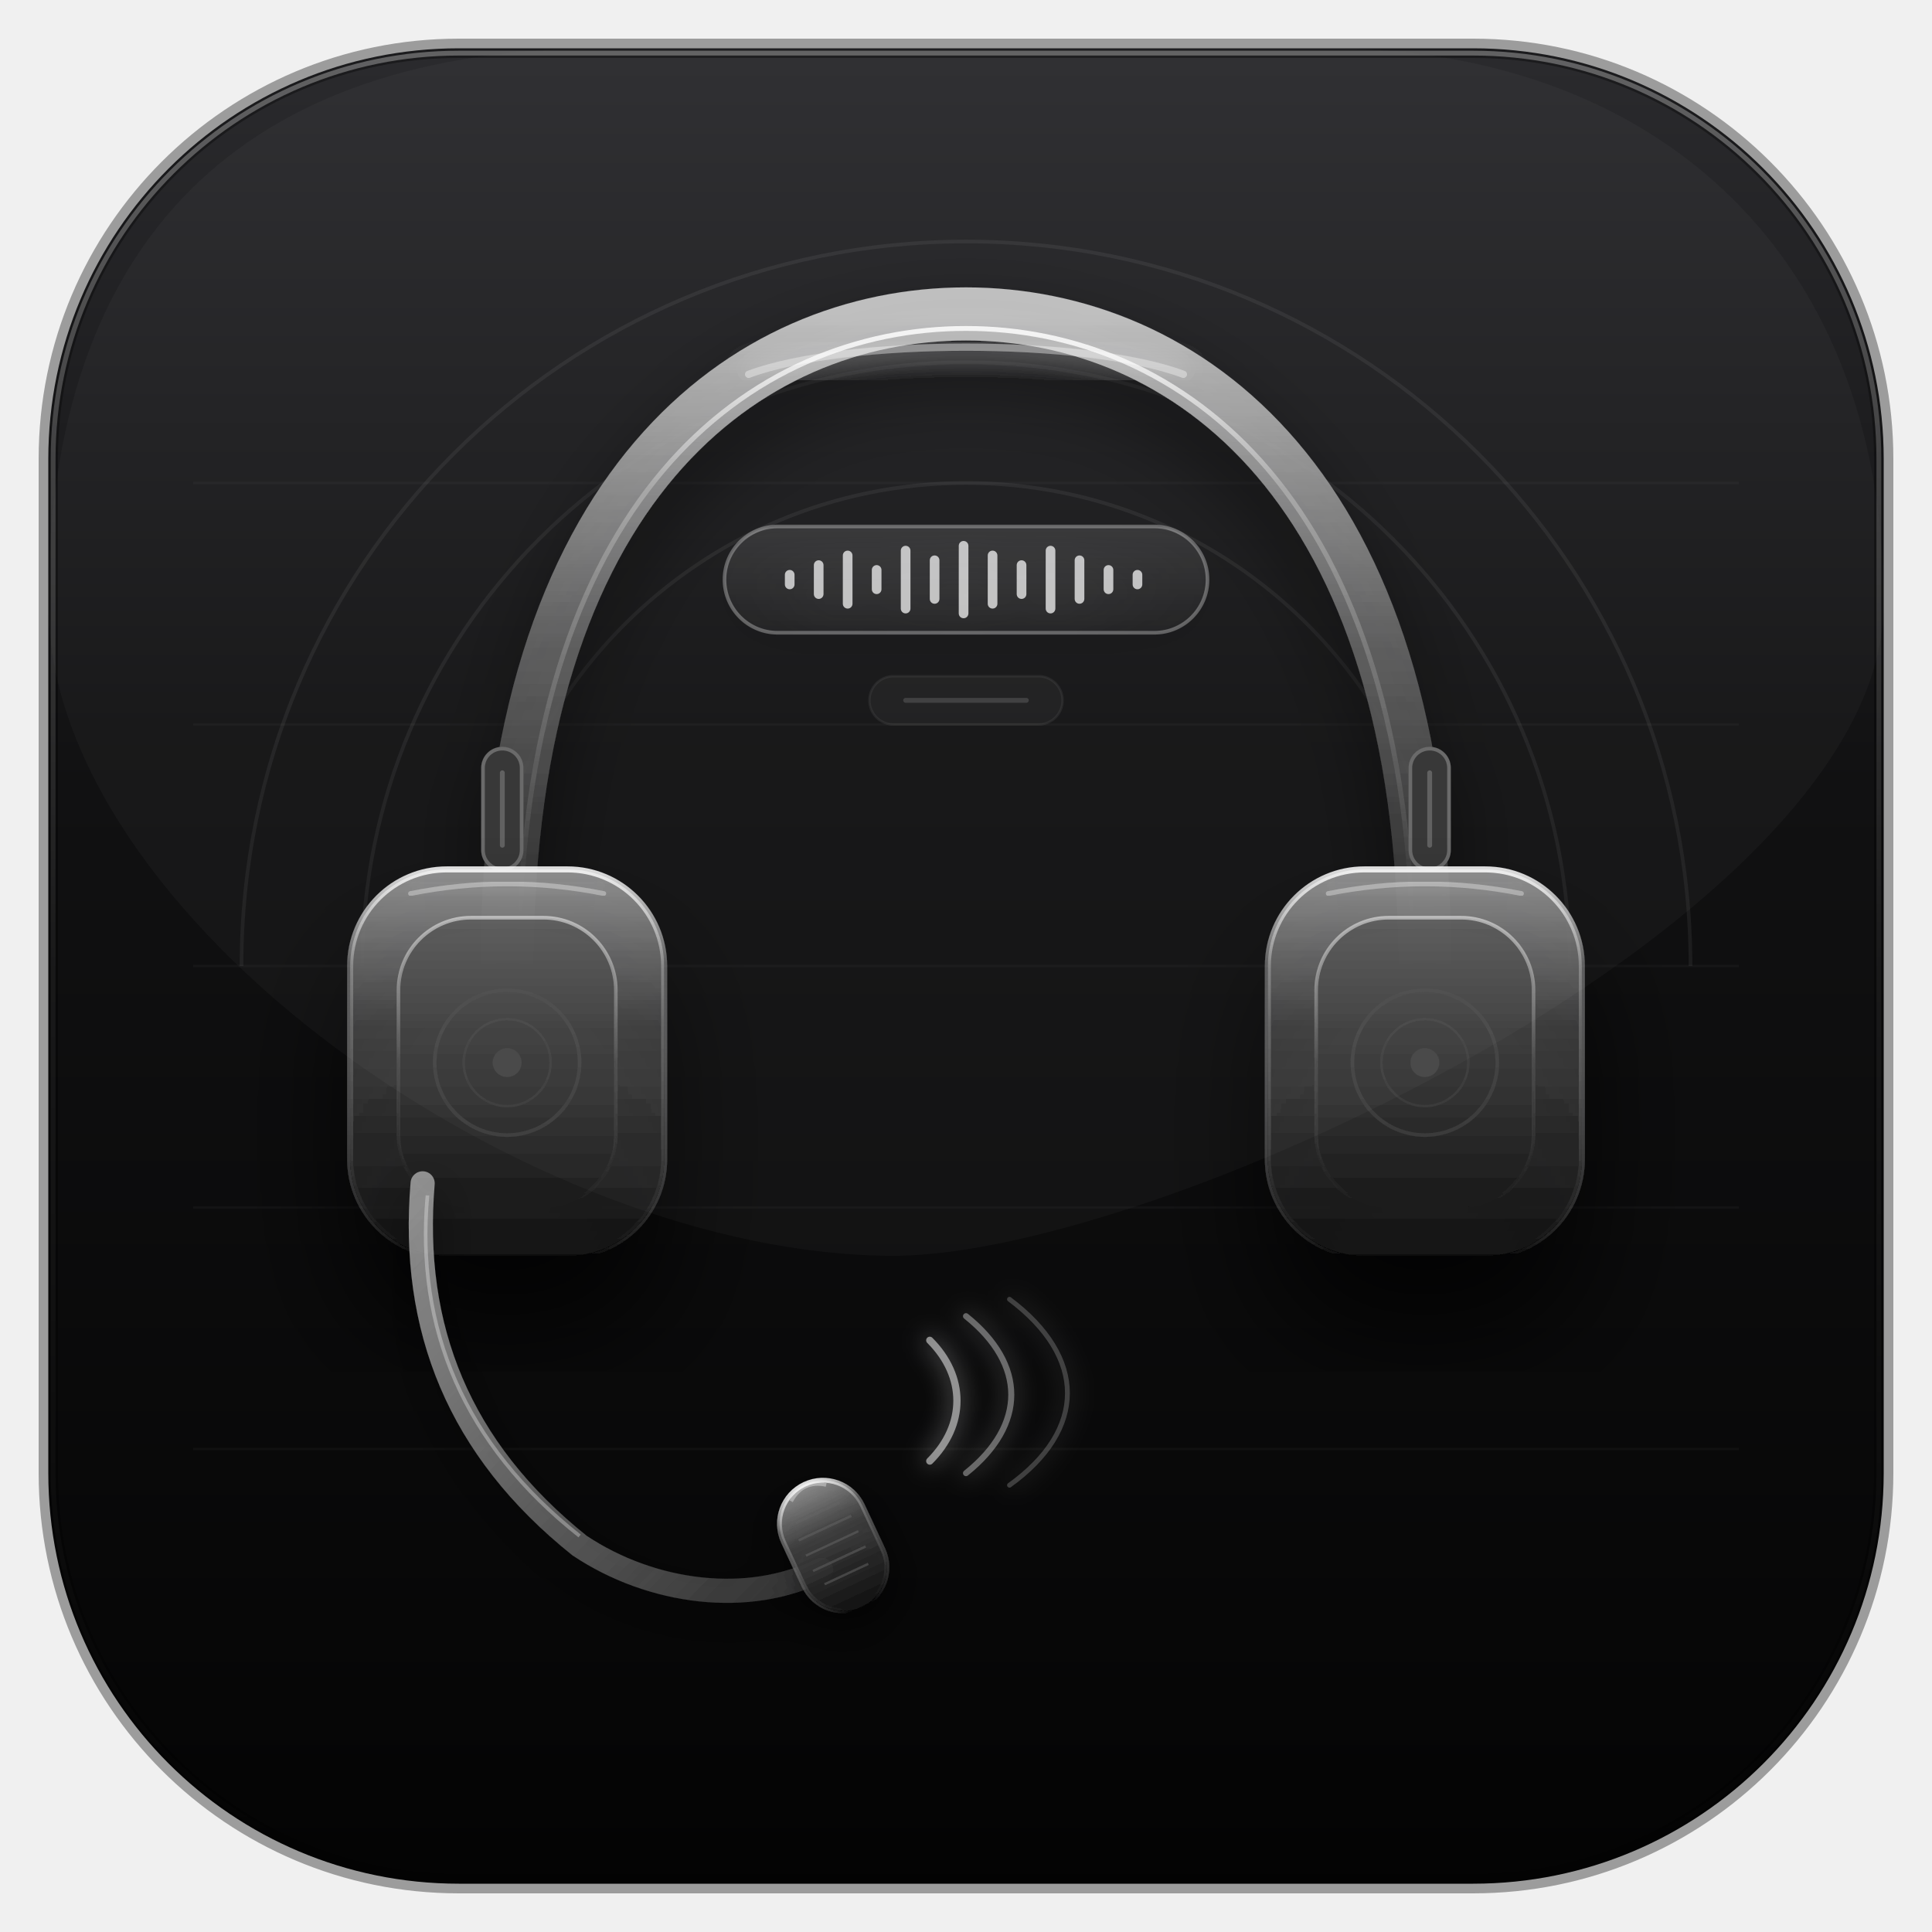
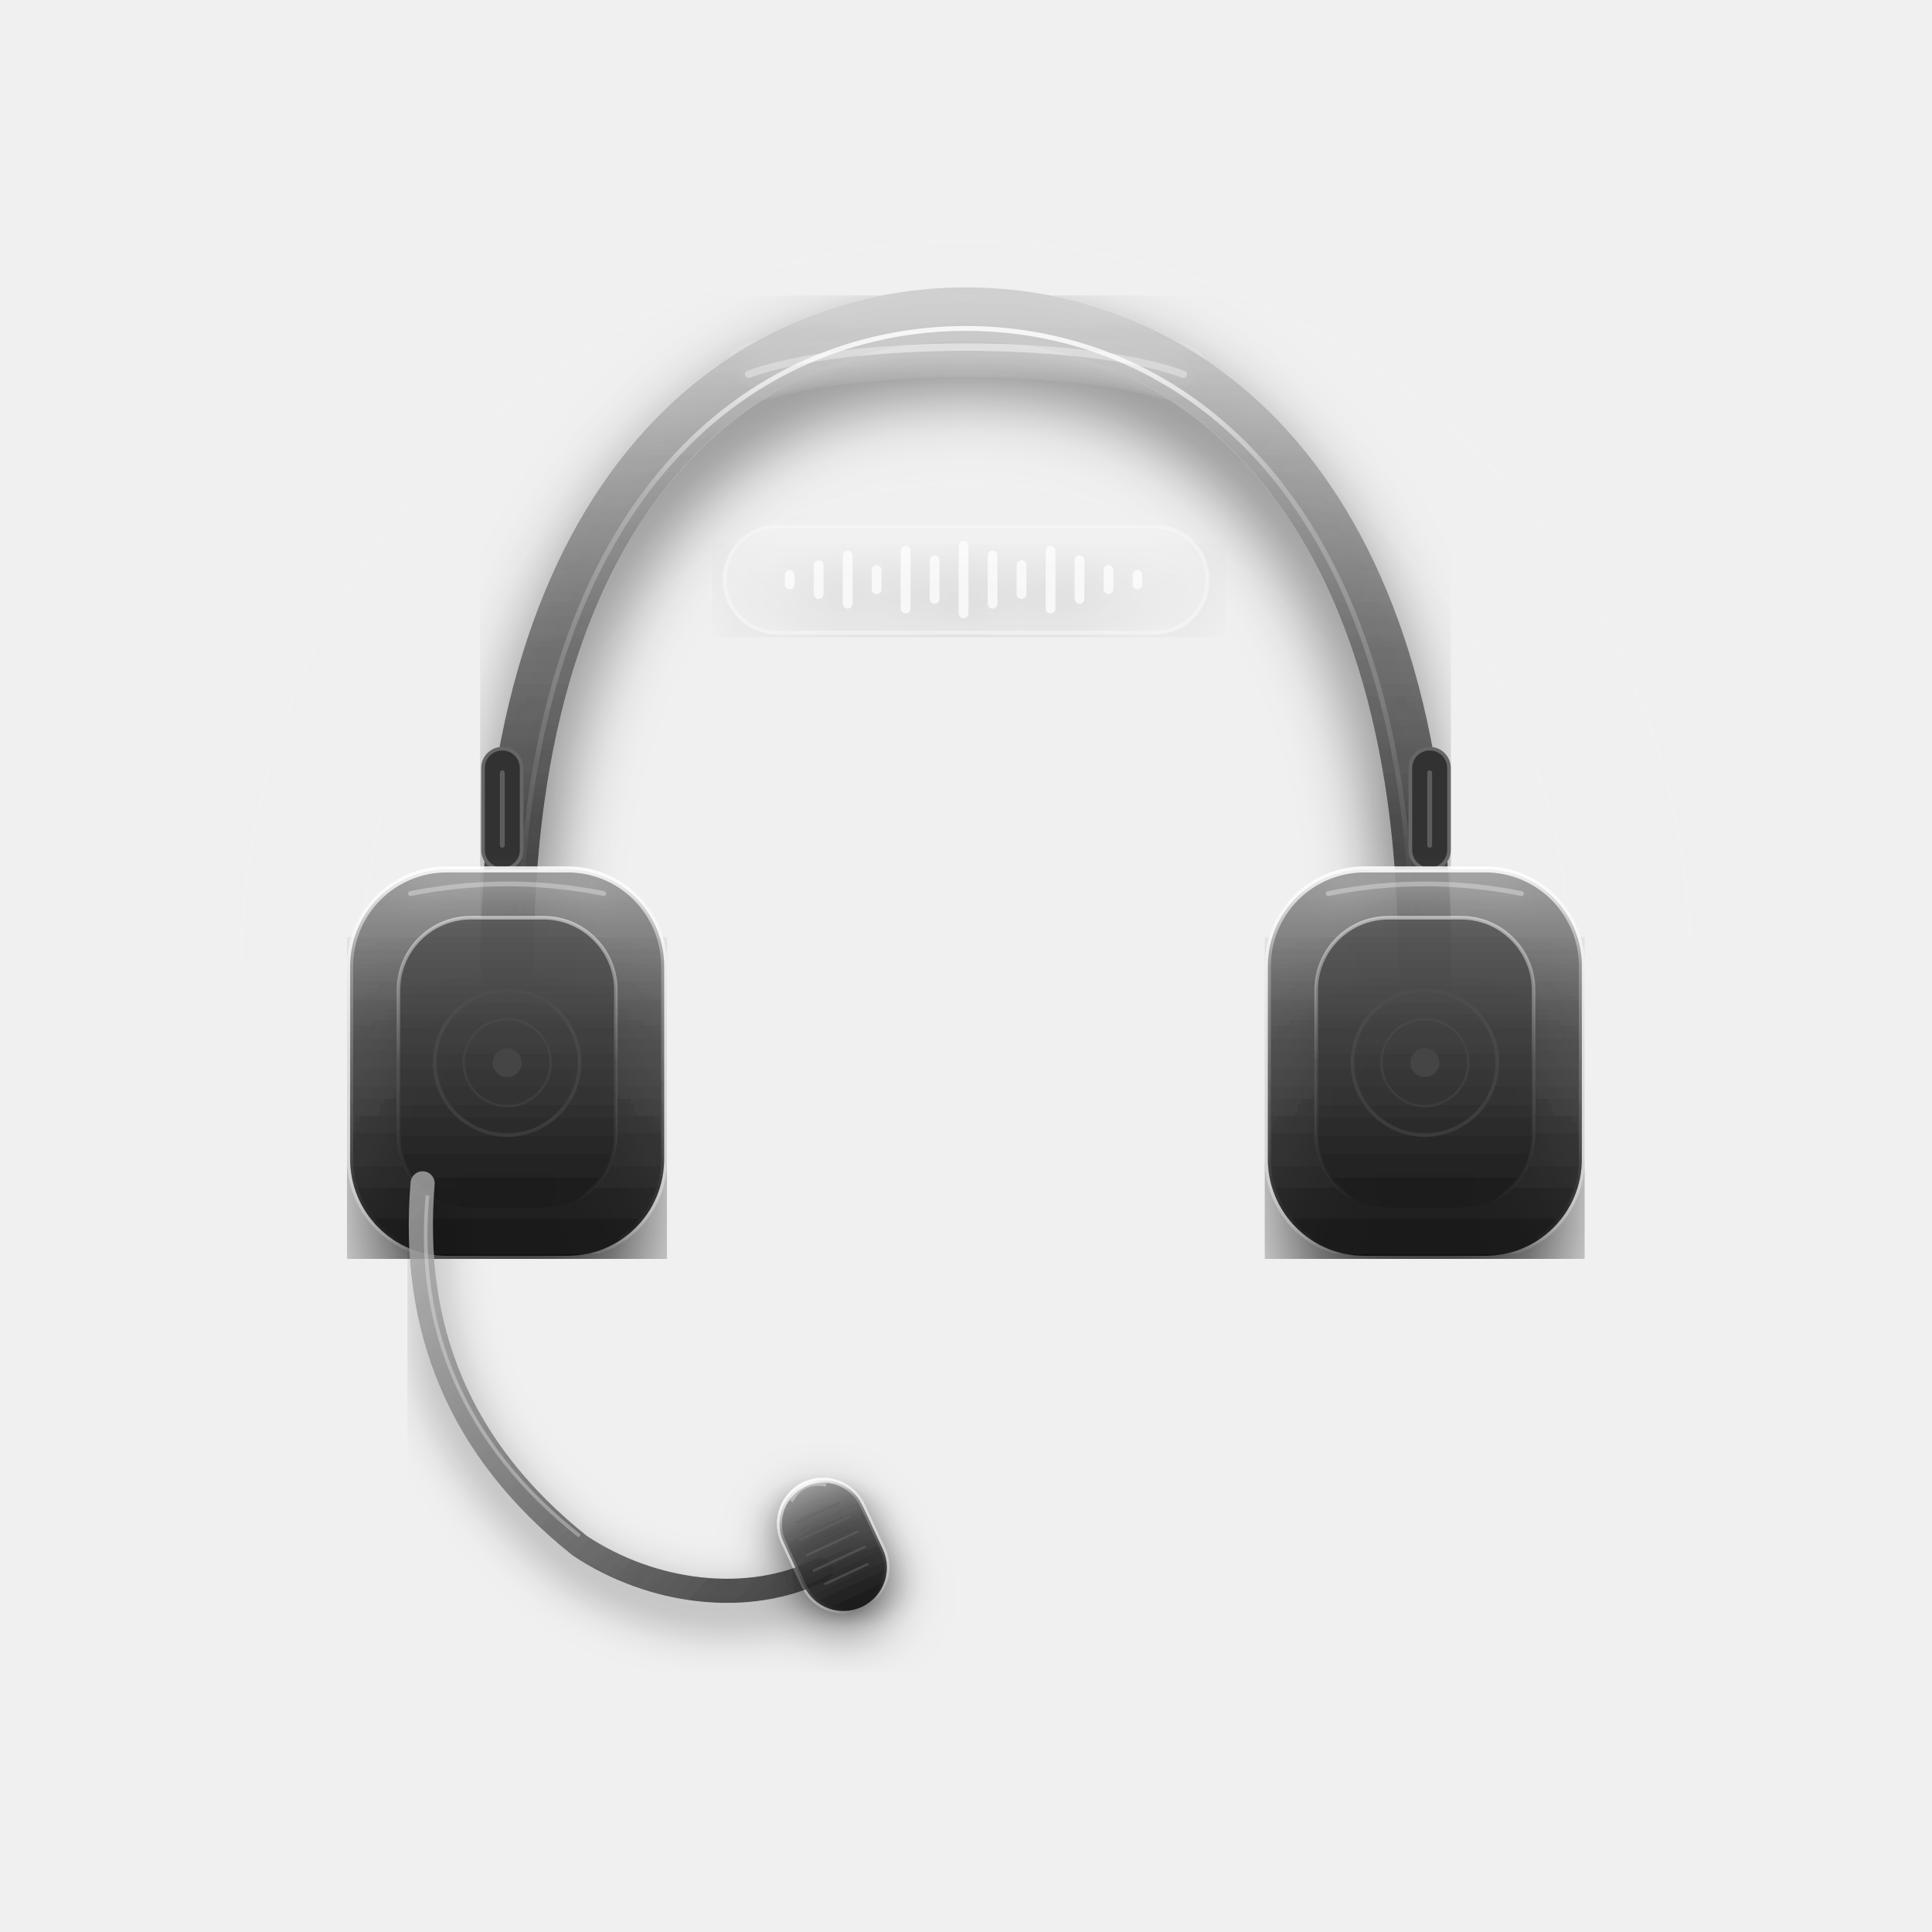
- <svg xmlns="http://www.w3.org/2000/svg" viewBox="0 0 800 800" width="100%" height="100%">
-   <defs>
+ <svg xmlns="http://www.w3.org/2000/svg" viewBox="0 0 800 800" width="100%" height="100%" version="1.1" id="svg69">
+   <defs id="defs27">
    <linearGradient id="bg-grad" x1="0%" y1="0%" x2="0%" y2="100%">
-       <stop offset="0%" stop-color="#2a2a2d" />
-       <stop offset="40%" stop-color="#111112" />
-       <stop offset="100%" stop-color="#040404" />
+       <stop offset="0%" stop-color="#2a2a2d" id="stop1" />
+       <stop offset="40%" stop-color="#111112" id="stop2" />
+       <stop offset="100%" stop-color="#040404" id="stop3" />
    </linearGradient>
    <linearGradient id="glass-edge" x1="0%" y1="0%" x2="0%" y2="100%">
-       <stop offset="0%" stop-color="#ffffff" stop-opacity="0.85" />
-       <stop offset="25%" stop-color="#ffffff" stop-opacity="0.25" />
-       <stop offset="100%" stop-color="#ffffff" stop-opacity="0.0" />
+       <stop offset="0%" stop-color="#ffffff" stop-opacity="0.85" id="stop4" />
+       <stop offset="25%" stop-color="#ffffff" stop-opacity="0.25" id="stop5" />
+       <stop offset="100%" stop-color="#ffffff" stop-opacity="0.0" id="stop6" />
    </linearGradient>
    <linearGradient id="glass-edge-subtle" x1="0%" y1="0%" x2="0%" y2="100%">
-       <stop offset="0%" stop-color="#ffffff" stop-opacity="0.5" />
-       <stop offset="50%" stop-color="#ffffff" stop-opacity="0.1" />
-       <stop offset="100%" stop-color="#ffffff" stop-opacity="0.0" />
+       <stop offset="0%" stop-color="#ffffff" stop-opacity="0.5" id="stop7" />
+       <stop offset="50%" stop-color="#ffffff" stop-opacity="0.1" id="stop8" />
+       <stop offset="100%" stop-color="#ffffff" stop-opacity="0.0" id="stop9" />
    </linearGradient>
    <linearGradient id="band-grad" x1="0%" y1="0%" x2="0%" y2="100%">
-       <stop offset="0%" stop-color="#cccccc" stop-opacity="0.9" />
-       <stop offset="50%" stop-color="#666666" stop-opacity="0.85" />
-       <stop offset="100%" stop-color="#222222" stop-opacity="0.9" />
+       <stop offset="0%" stop-color="#cccccc" stop-opacity="0.9" id="stop10" />
+       <stop offset="50%" stop-color="#666666" stop-opacity="0.85" id="stop11" />
+       <stop offset="100%" stop-color="#222222" stop-opacity="0.9" id="stop12" />
    </linearGradient>
    <linearGradient id="earpad-grad" x1="0%" y1="0%" x2="0%" y2="100%">
-       <stop offset="0%" stop-color="#999999" stop-opacity="0.9" />
-       <stop offset="40%" stop-color="#444444" stop-opacity="0.85" />
-       <stop offset="100%" stop-color="#111111" stop-opacity="0.95" />
+       <stop offset="0%" stop-color="#999999" stop-opacity="0.9" id="stop13" />
+       <stop offset="40%" stop-color="#444444" stop-opacity="0.85" id="stop14" />
+       <stop offset="100%" stop-color="#111111" stop-opacity="0.95" id="stop15" />
    </linearGradient>
    <linearGradient id="cushion-grad" x1="0%" y1="0%" x2="0%" y2="100%">
-       <stop offset="0%" stop-color="#555555" stop-opacity="0.8" />
-       <stop offset="100%" stop-color="#1a1a1a" stop-opacity="0.9" />
+       <stop offset="0%" stop-color="#555555" stop-opacity="0.8" id="stop16" />
+       <stop offset="100%" stop-color="#1a1a1a" stop-opacity="0.9" id="stop17" />
    </linearGradient>
    <linearGradient id="mic-grad" x1="0%" y1="0%" x2="100%" y2="100%">
-       <stop offset="0%" stop-color="#aaaaaa" stop-opacity="0.8" />
-       <stop offset="100%" stop-color="#333333" stop-opacity="0.9" />
+       <stop offset="0%" stop-color="#aaaaaa" stop-opacity="0.8" id="stop18" />
+       <stop offset="100%" stop-color="#333333" stop-opacity="0.9" id="stop19" />
    </linearGradient>
    <linearGradient id="wave-grad" x1="0%" y1="0%" x2="100%" y2="0%">
-       <stop offset="0%" stop-color="#ffffff" stop-opacity="0.7" />
-       <stop offset="60%" stop-color="#ffffff" stop-opacity="0.3" />
-       <stop offset="100%" stop-color="#ffffff" stop-opacity="0.0" />
+       <stop offset="0%" stop-color="#ffffff" stop-opacity="0.7" id="stop20" />
+       <stop offset="60%" stop-color="#ffffff" stop-opacity="0.3" id="stop21" />
+       <stop offset="100%" stop-color="#ffffff" stop-opacity="0.0" id="stop22" />
    </linearGradient>
    <linearGradient id="glass-panel" x1="0%" y1="0%" x2="0%" y2="100%">
-       <stop offset="0%" stop-color="#ffffff" stop-opacity="0.1" />
-       <stop offset="100%" stop-color="#ffffff" stop-opacity="0.02" />
+       <stop offset="0%" stop-color="#ffffff" stop-opacity="0.1" id="stop23" />
+       <stop offset="100%" stop-color="#ffffff" stop-opacity="0.02" id="stop24" />
    </linearGradient>
-     <filter id="shadow-extreme" x="-30%" y="-30%" width="160%" height="160%">
+     <filter id="shadow-extreme" x="-0.01" y="-0.044" width="1.019" height="1.052">
      <feDropShadow dx="0" dy="35" stdDeviation="25" flood-color="#000000" flood-opacity="0.8" />
    </filter>
-     <filter id="shadow-heavy" x="-20%" y="-20%" width="140%" height="140%">
+     <filter id="shadow-heavy" x="-0.003" y="-0.084" width="1.005" height="1.125">
      <feDropShadow dx="0" dy="15" stdDeviation="15" flood-color="#000000" flood-opacity="0.65" />
    </filter>
-     <filter id="shadow-mid" x="-20%" y="-20%" width="140%" height="140%">
+     <filter id="shadow-mid" x="-0.026" y="-0.028" width="1.063" height="1.069">
      <feDropShadow dx="0" dy="8" stdDeviation="10" flood-color="#000000" flood-opacity="0.5" />
    </filter>
-     <filter id="shadow-light" x="-20%" y="-20%" width="140%" height="140%">
+     <filter id="shadow-light" x="-0.028" y="-0.018" width="1.056" height="1.036">
      <feDropShadow dx="0" dy="4" stdDeviation="6" flood-color="#000000" flood-opacity="0.3" />
    </filter>
    <filter id="glow" x="-30%" y="-30%" width="160%" height="160%">
-       <feGaussianBlur stdDeviation="8" result="blur" />
-       <feMerge>
-         <feMergeNode in="blur" />
-         <feMergeNode in="SourceGraphic" />
+       <feGaussianBlur stdDeviation="8" result="blur" id="feGaussianBlur24" />
+       <feMerge id="feMerge25">
+         <feMergeNode in="blur" id="feMergeNode24" />
+         <feMergeNode in="SourceGraphic" id="feMergeNode25" />
      </feMerge>
    </filter>
-     <filter id="glow-soft" x="-20%" y="-20%" width="140%" height="140%">
-       <feGaussianBlur stdDeviation="5" result="blur" />
-       <feMerge>
-         <feMergeNode in="blur" />
-         <feMergeNode in="SourceGraphic" />
+     <filter id="glow-soft" x="-0.163" y="-3.25" width="1.325" height="7.5">
+       <feGaussianBlur stdDeviation="5" result="blur" id="feGaussianBlur25" />
+       <feMerge id="feMerge27">
+         <feMergeNode in="blur" id="feMergeNode26" />
+         <feMergeNode in="SourceGraphic" id="feMergeNode27" />
      </feMerge>
    </filter>
  </defs>
-   <rect x="20" y="20" width="760" height="760" rx="170" fill="url(#bg-grad)" />
-   <rect x="22" y="22" width="756" height="756" rx="168" fill="none" stroke="url(#glass-edge-subtle)" stroke-width="2" />
-   <g stroke="#ffffff" stroke-opacity="0.03" stroke-width="1">
-     <line x1="80" y1="200" x2="720" y2="200" />
-     <line x1="80" y1="300" x2="720" y2="300" />
-     <line x1="80" y1="400" x2="720" y2="400" />
-     <line x1="80" y1="500" x2="720" y2="500" />
-     <line x1="80" y1="600" x2="720" y2="600" />
+   <g stroke="#ffffff" stroke-opacity="0.03" stroke-width="1" id="g31">
+     <line x1="80" y1="200" x2="720" y2="200" id="line27" />
+     <line x1="80" y1="300" x2="720" y2="300" id="line28" />
+     <line x1="80" y1="400" x2="720" y2="400" id="line29" />
+     <line x1="80" y1="500" x2="720" y2="500" id="line30" />
+     <line x1="80" y1="600" x2="720" y2="600" id="line31" />
  </g>
-   <g fill="none" stroke="#ffffff" stroke-width="1.5" opacity="0.06">
-     <path d="M 400,400 m -300,0 a 300,300 0 0,1 600,0" />
-     <path d="M 400,400 m -250,0 a 250,250 0 0,1 500,0" />
-     <path d="M 400,400 m -200,0 a 200,200 0 0,1 400,0" />
+   <g fill="none" stroke="#ffffff" stroke-width="1.5" opacity="0.06" id="g33">
+     <path d="M 400,400 m -300,0 a 300,300 0 0,1 600,0" id="path31" />
+     <path d="M 400,400 m -250,0 a 250,250 0 0,1 500,0" id="path32" />
+     <path d="M 400,400 m -200,0 a 200,200 0 0,1 400,0" id="path33" />
  </g>
-   <g filter="url(#shadow-heavy)">
-     <path d="M 210,400 C 210,200 310,130 400,130 C 490,130 590,200 590,400" fill="none" stroke="url(#band-grad)" stroke-width="22" stroke-linecap="round" />
-     <path d="M 215,400 C 215,205 312,136 400,136 C 488,136 585,205 585,400" fill="none" stroke="url(#glass-edge)" stroke-width="2" />
-     <path d="M 310,155 C 350,140 450,140 490,155" fill="none" stroke="#ffffff" stroke-width="3" stroke-linecap="round" opacity="0.4" filter="url(#glow-soft)" />
-     <rect x="200" y="310" width="16" height="50" rx="8" fill="#333333" stroke="#666666" stroke-width="1.5" />
-     <line x1="208" y1="320" x2="208" y2="350" stroke="#888888" stroke-width="2" stroke-linecap="round" opacity="0.5" />
-     <rect x="584" y="310" width="16" height="50" rx="8" fill="#333333" stroke="#666666" stroke-width="1.5" />
-     <line x1="592" y1="320" x2="592" y2="350" stroke="#888888" stroke-width="2" stroke-linecap="round" opacity="0.5" />
+   <g filter="url(#shadow-heavy)" id="g37">
+     <path d="M 210,400 C 210,200 310,130 400,130 C 490,130 590,200 590,400" fill="none" stroke="url(#band-grad)" stroke-width="22" stroke-linecap="round" id="path34" />
+     <path d="M 215,400 C 215,205 312,136 400,136 C 488,136 585,205 585,400" fill="none" stroke="url(#glass-edge)" stroke-width="2" id="path35" />
+     <path d="M 310,155 C 350,140 450,140 490,155" fill="none" stroke="#ffffff" stroke-width="3" stroke-linecap="round" opacity="0.4" filter="url(#glow-soft)" id="path36" />
+     <rect x="200" y="310" width="16" height="50" rx="8" fill="#333333" stroke="#666666" stroke-width="1.5" id="rect36" />
+     <line x1="208" y1="320" x2="208" y2="350" stroke="#888888" stroke-width="2" stroke-linecap="round" opacity="0.5" id="line36" />
+     <rect x="584" y="310" width="16" height="50" rx="8" fill="#333333" stroke="#666666" stroke-width="1.5" id="rect37" />
+     <line x1="592" y1="320" x2="592" y2="350" stroke="#888888" stroke-width="2" stroke-linecap="round" opacity="0.5" id="line37" />
  </g>
-   <g filter="url(#shadow-extreme)">
-     <rect x="145" y="360" width="130" height="160" rx="40" fill="url(#earpad-grad)" stroke="url(#glass-edge)" stroke-width="2.5" />
-     <rect x="165" y="380" width="90" height="120" rx="30" fill="url(#cushion-grad)" stroke="url(#glass-edge-subtle)" stroke-width="1.5" />
-     <circle cx="210" cy="440" r="30" fill="none" stroke="#555555" stroke-width="1.5" opacity="0.4" />
-     <circle cx="210" cy="440" r="18" fill="none" stroke="#555555" stroke-width="1" opacity="0.3" />
-     <circle cx="210" cy="440" r="6" fill="#444444" />
-     <path d="M 170,370 Q 210,362 250,370" fill="none" stroke="#ffffff" stroke-width="2" stroke-linecap="round" opacity="0.35" filter="url(#glow-soft)" />
+   <g filter="url(#shadow-extreme)" id="g41">
+     <rect x="145" y="360" width="130" height="160" rx="40" fill="url(#earpad-grad)" stroke="url(#glass-edge)" stroke-width="2.5" id="rect38" />
+     <rect x="165" y="380" width="90" height="120" rx="30" fill="url(#cushion-grad)" stroke="url(#glass-edge-subtle)" stroke-width="1.5" id="rect39" />
+     <circle cx="210" cy="440" r="30" fill="none" stroke="#555555" stroke-width="1.5" opacity="0.4" id="circle39" />
+     <circle cx="210" cy="440" r="18" fill="none" stroke="#555555" stroke-width="1" opacity="0.3" id="circle40" />
+     <circle cx="210" cy="440" r="6" fill="#444444" id="circle41" />
+     <path d="M 170,370 Q 210,362 250,370" fill="none" stroke="#ffffff" stroke-width="2" stroke-linecap="round" opacity="0.35" filter="url(#glow-soft)" id="path41" />
  </g>
-   <g filter="url(#shadow-extreme)">
-     <rect x="525" y="360" width="130" height="160" rx="40" fill="url(#earpad-grad)" stroke="url(#glass-edge)" stroke-width="2.5" />
-     <rect x="545" y="380" width="90" height="120" rx="30" fill="url(#cushion-grad)" stroke="url(#glass-edge-subtle)" stroke-width="1.5" />
-     <circle cx="590" cy="440" r="30" fill="none" stroke="#555555" stroke-width="1.5" opacity="0.4" />
-     <circle cx="590" cy="440" r="18" fill="none" stroke="#555555" stroke-width="1" opacity="0.3" />
-     <circle cx="590" cy="440" r="6" fill="#444444" />
-     <path d="M 550,370 Q 590,362 630,370" fill="none" stroke="#ffffff" stroke-width="2" stroke-linecap="round" opacity="0.35" filter="url(#glow-soft)" />
+   <g filter="url(#shadow-extreme)" id="g44">
+     <rect x="525" y="360" width="130" height="160" rx="40" fill="url(#earpad-grad)" stroke="url(#glass-edge)" stroke-width="2.5" id="rect41" />
+     <rect x="545" y="380" width="90" height="120" rx="30" fill="url(#cushion-grad)" stroke="url(#glass-edge-subtle)" stroke-width="1.5" id="rect42" />
+     <circle cx="590" cy="440" r="30" fill="none" stroke="#555555" stroke-width="1.5" opacity="0.4" id="circle42" />
+     <circle cx="590" cy="440" r="18" fill="none" stroke="#555555" stroke-width="1" opacity="0.3" id="circle43" />
+     <circle cx="590" cy="440" r="6" fill="#444444" id="circle44" />
+     <path d="M 550,370 Q 590,362 630,370" fill="none" stroke="#ffffff" stroke-width="2" stroke-linecap="round" opacity="0.35" filter="url(#glow-soft)" id="path44" />
  </g>
-   <g filter="url(#shadow-mid)">
-     <path d="M 175,490 C 170,550 190,600 240,640 C 270,660 310,665 340,650" fill="none" stroke="url(#mic-grad)" stroke-width="10" stroke-linecap="round" />
-     <path d="M 177,495 C 172,550 192,598 240,636" fill="none" stroke="#ffffff" stroke-width="1.5" opacity="0.3" />
-     <g transform="translate(345, 640) rotate(-25)" filter="url(#shadow-light)">
-       <rect x="-18" y="-28" width="36" height="56" rx="18" fill="url(#earpad-grad)" stroke="url(#glass-edge)" stroke-width="2" />
-       <g stroke="#666666" stroke-width="1" opacity="0.5">
-         <line x1="-10" y1="-15" x2="10" y2="-15" />
-         <line x1="-12" y1="-8" x2="12" y2="-8" />
-         <line x1="-12" y1="-1" x2="12" y2="-1" />
-         <line x1="-12" y1="6" x2="12" y2="6" />
-         <line x1="-10" y1="13" x2="10" y2="13" />
+   <g filter="url(#shadow-mid)" id="g52">
+     <path d="M 175,490 C 170,550 190,600 240,640 C 270,660 310,665 340,650" fill="none" stroke="url(#mic-grad)" stroke-width="10" stroke-linecap="round" id="path45" />
+     <path d="M 177,495 C 172,550 192,598 240,636" fill="none" stroke="#ffffff" stroke-width="1.5" opacity="0.3" id="path46" />
+     <g transform="translate(345, 640) rotate(-25)" filter="url(#shadow-light)" id="g51">
+       <rect x="-18" y="-28" width="36" height="56" rx="18" fill="url(#earpad-grad)" stroke="url(#glass-edge)" stroke-width="2" id="rect46" />
+       <g stroke="#666666" stroke-width="1" opacity="0.5" id="g50">
+         <line x1="-10" y1="-15" x2="10" y2="-15" id="line46" />
+         <line x1="-12" y1="-8" x2="12" y2="-8" id="line47" />
+         <line x1="-12" y1="-1" x2="12" y2="-1" id="line48" />
+         <line x1="-12" y1="6" x2="12" y2="6" id="line49" />
+         <line x1="-10" y1="13" x2="10" y2="13" id="line50" />
      </g>
-       <path d="M -8,-24 Q 0,-30 8,-24" fill="none" stroke="#ffffff" stroke-width="1.5" opacity="0.35" />
+       <path d="M -8,-24 Q 0,-30 8,-24" fill="none" stroke="#ffffff" stroke-width="1.5" opacity="0.35" id="path50" />
    </g>
  </g>
-   <g transform="translate(370, 620)" fill="none" stroke-linecap="round" filter="url(#glow-soft)">
-     <path d="M 15,-15 C 30,-30 30,-50 15,-65" stroke="#ffffff" stroke-width="3" opacity="0.5" />
-     <path d="M 30,-10 C 55,-30 55,-55 30,-75" stroke="#ffffff" stroke-width="2.5" opacity="0.35" />
-     <path d="M 48,-5 C 80,-28 80,-58 48,-82" stroke="#ffffff" stroke-width="2" opacity="0.2" />
-   </g>
-   <g transform="translate(400, 240)" filter="url(#shadow-mid)">
-     <rect x="-100" y="-22" width="200" height="44" rx="22" fill="url(#glass-panel)" stroke="#ffffff" stroke-width="1.5" stroke-opacity="0.3" />
-     <g fill="#ffffff" opacity="0.7">
-       <rect x="-75" y="-4" width="4" height="8" rx="2" />
-       <rect x="-63" y="-8" width="4" height="16" rx="2" />
-       <rect x="-51" y="-12" width="4" height="24" rx="2" />
-       <rect x="-39" y="-6" width="4" height="12" rx="2" />
-       <rect x="-27" y="-14" width="4" height="28" rx="2" />
-       <rect x="-15" y="-10" width="4" height="20" rx="2" />
-       <rect x="-3" y="-16" width="4" height="32" rx="2" />
-       <rect x="9" y="-12" width="4" height="24" rx="2" />
-       <rect x="21" y="-8" width="4" height="16" rx="2" />
-       <rect x="33" y="-14" width="4" height="28" rx="2" />
-       <rect x="45" y="-10" width="4" height="20" rx="2" />
-       <rect x="57" y="-6" width="4" height="12" rx="2" />
-       <rect x="69" y="-4" width="4" height="8" rx="2" />
+   <g transform="translate(400, 240)" filter="url(#shadow-mid)" id="g68">
+     <rect x="-100" y="-22" width="200" height="44" rx="22" fill="url(#glass-panel)" stroke="#ffffff" stroke-width="1.5" stroke-opacity="0.3" id="rect54" />
+     <g fill="#ffffff" opacity="0.7" id="g67">
+       <rect x="-75" y="-4" width="4" height="8" rx="2" id="rect55" />
+       <rect x="-63" y="-8" width="4" height="16" rx="2" id="rect56" />
+       <rect x="-51" y="-12" width="4" height="24" rx="2" id="rect57" />
+       <rect x="-39" y="-6" width="4" height="12" rx="2" id="rect58" />
+       <rect x="-27" y="-14" width="4" height="28" rx="2" id="rect59" />
+       <rect x="-15" y="-10" width="4" height="20" rx="2" id="rect60" />
+       <rect x="-3" y="-16" width="4" height="32" rx="2" id="rect61" />
+       <rect x="9" y="-12" width="4" height="24" rx="2" id="rect62" />
+       <rect x="21" y="-8" width="4" height="16" rx="2" id="rect63" />
+       <rect x="33" y="-14" width="4" height="28" rx="2" id="rect64" />
+       <rect x="45" y="-10" width="4" height="20" rx="2" id="rect65" />
+       <rect x="57" y="-6" width="4" height="12" rx="2" id="rect66" />
+       <rect x="69" y="-4" width="4" height="8" rx="2" id="rect67" />
    </g>
  </g>
-   <g transform="translate(400, 290)" opacity="0.3">
-     <rect x="-40" y="-10" width="80" height="20" rx="10" fill="#333333" stroke="#ffffff" stroke-width="1" stroke-opacity="0.2" />
-     <line x1="-25" y1="0" x2="25" y2="0" stroke="#ffffff" stroke-width="2" stroke-linecap="round" opacity="0.5" />
-   </g>
-   <path d="M 20,250 C 20,100 100,20 250,20 L 550,20 C 680,20 780,100 780,250 C 780,380 480,520 370,520 C 220,520 20,380 20,250 Z" fill="#ffffff" opacity="0.03" pointer-events="none" />
-   <rect x="20" y="20" width="760" height="760" rx="170" fill="none" stroke="#000000" stroke-width="8" opacity="0.35" pointer-events="none" />
</svg>
